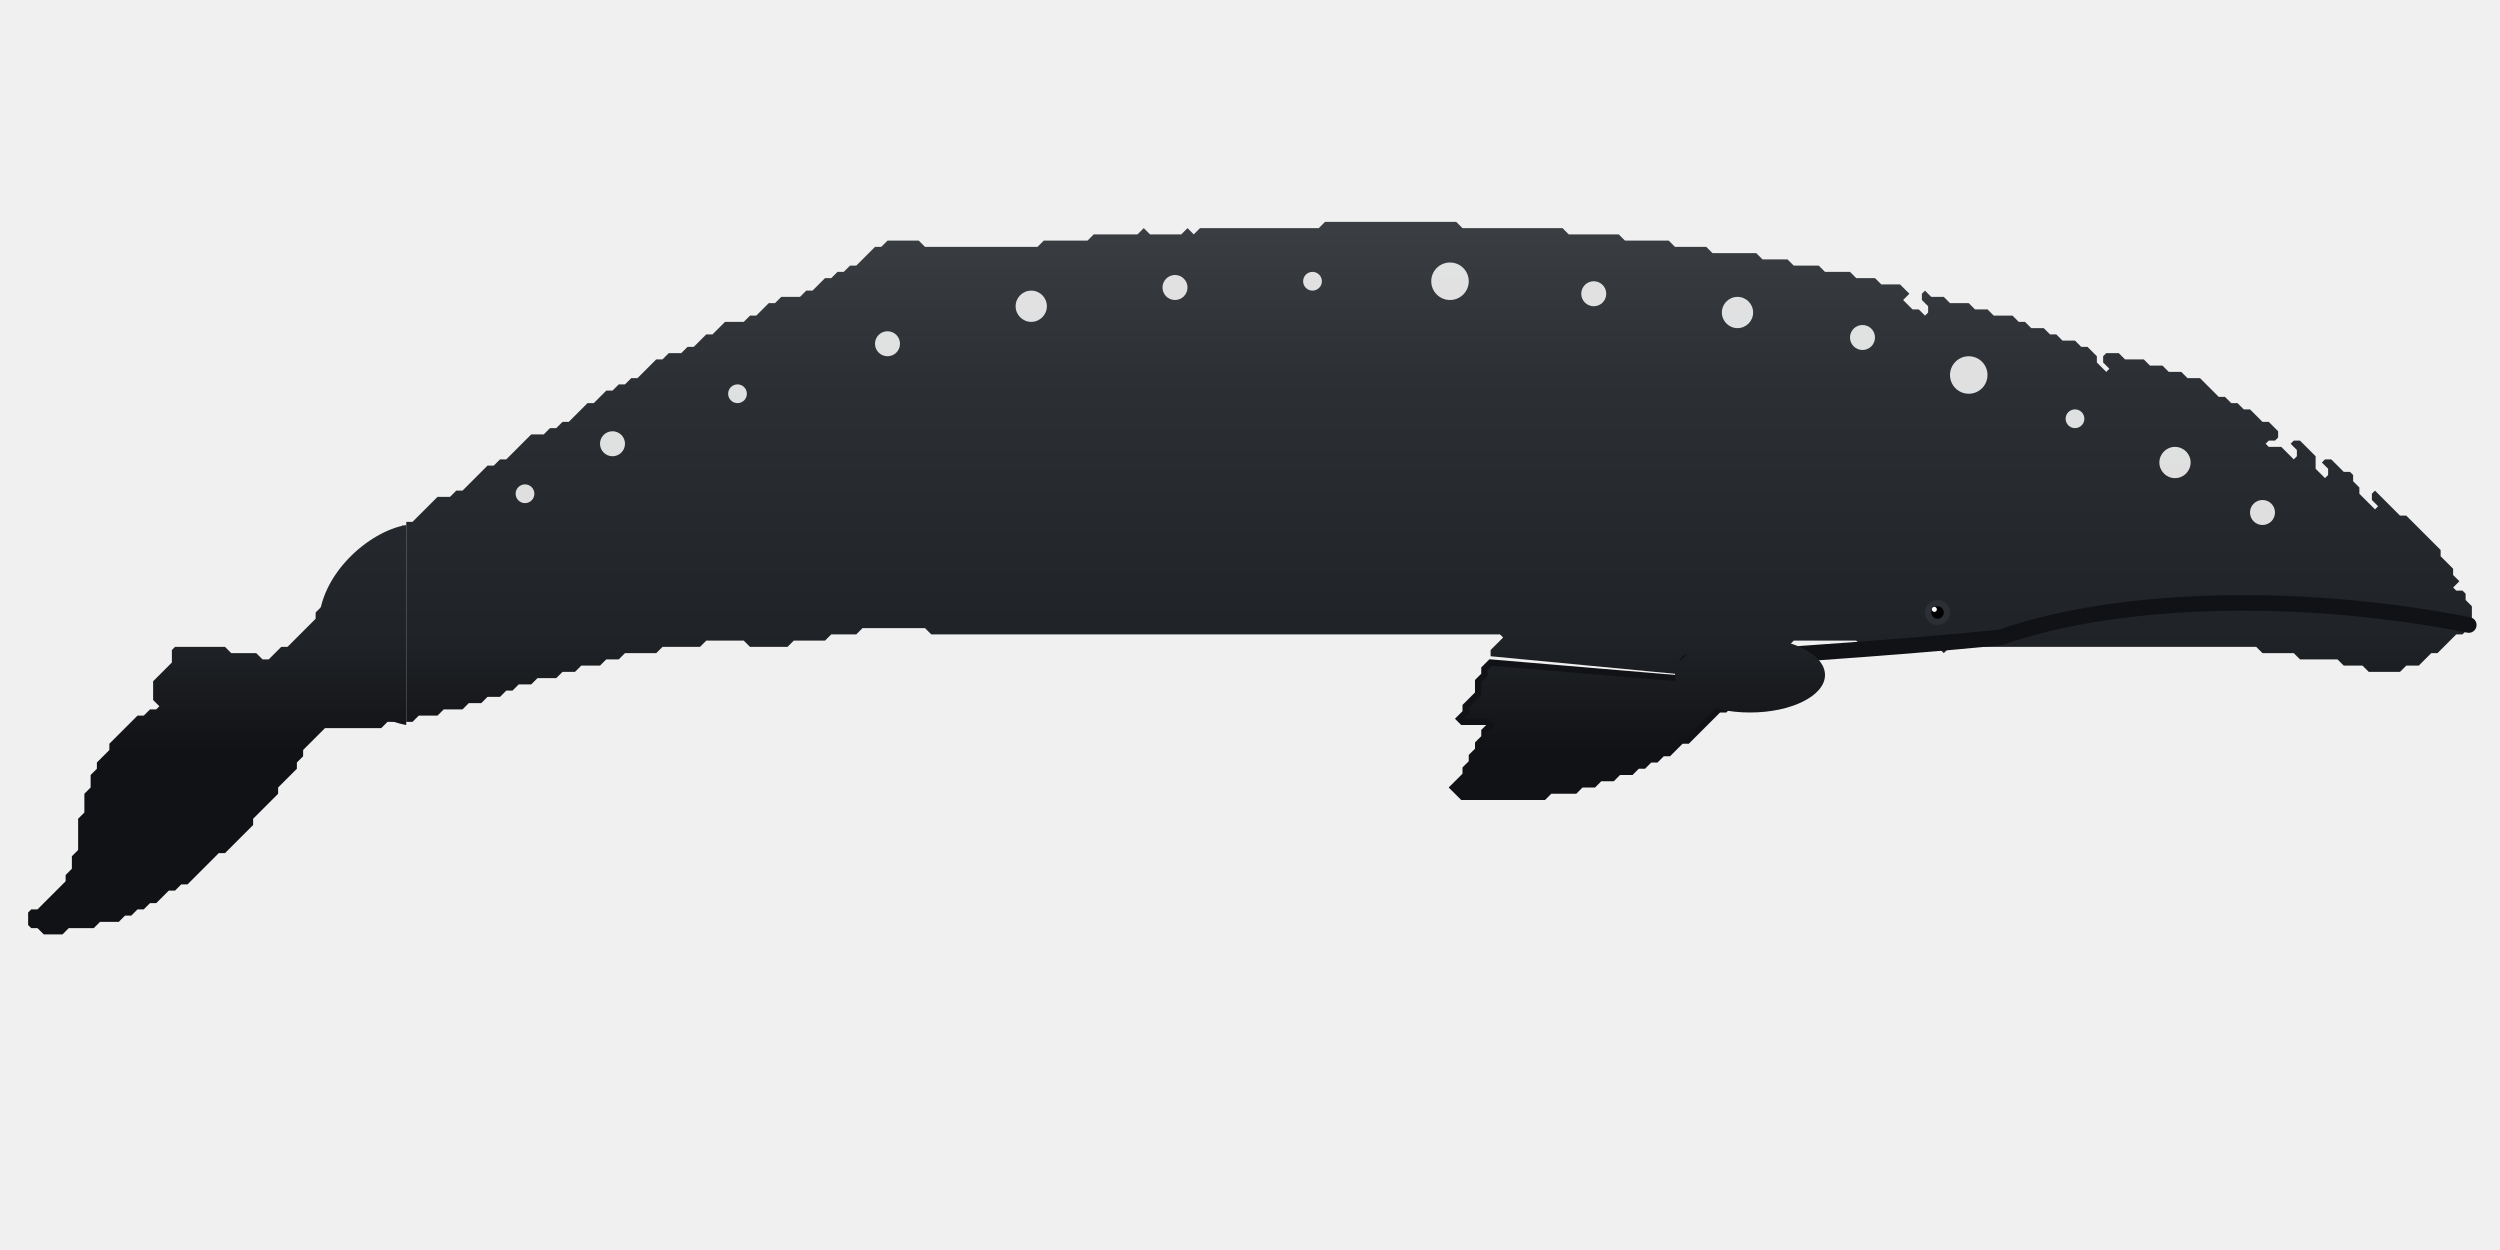
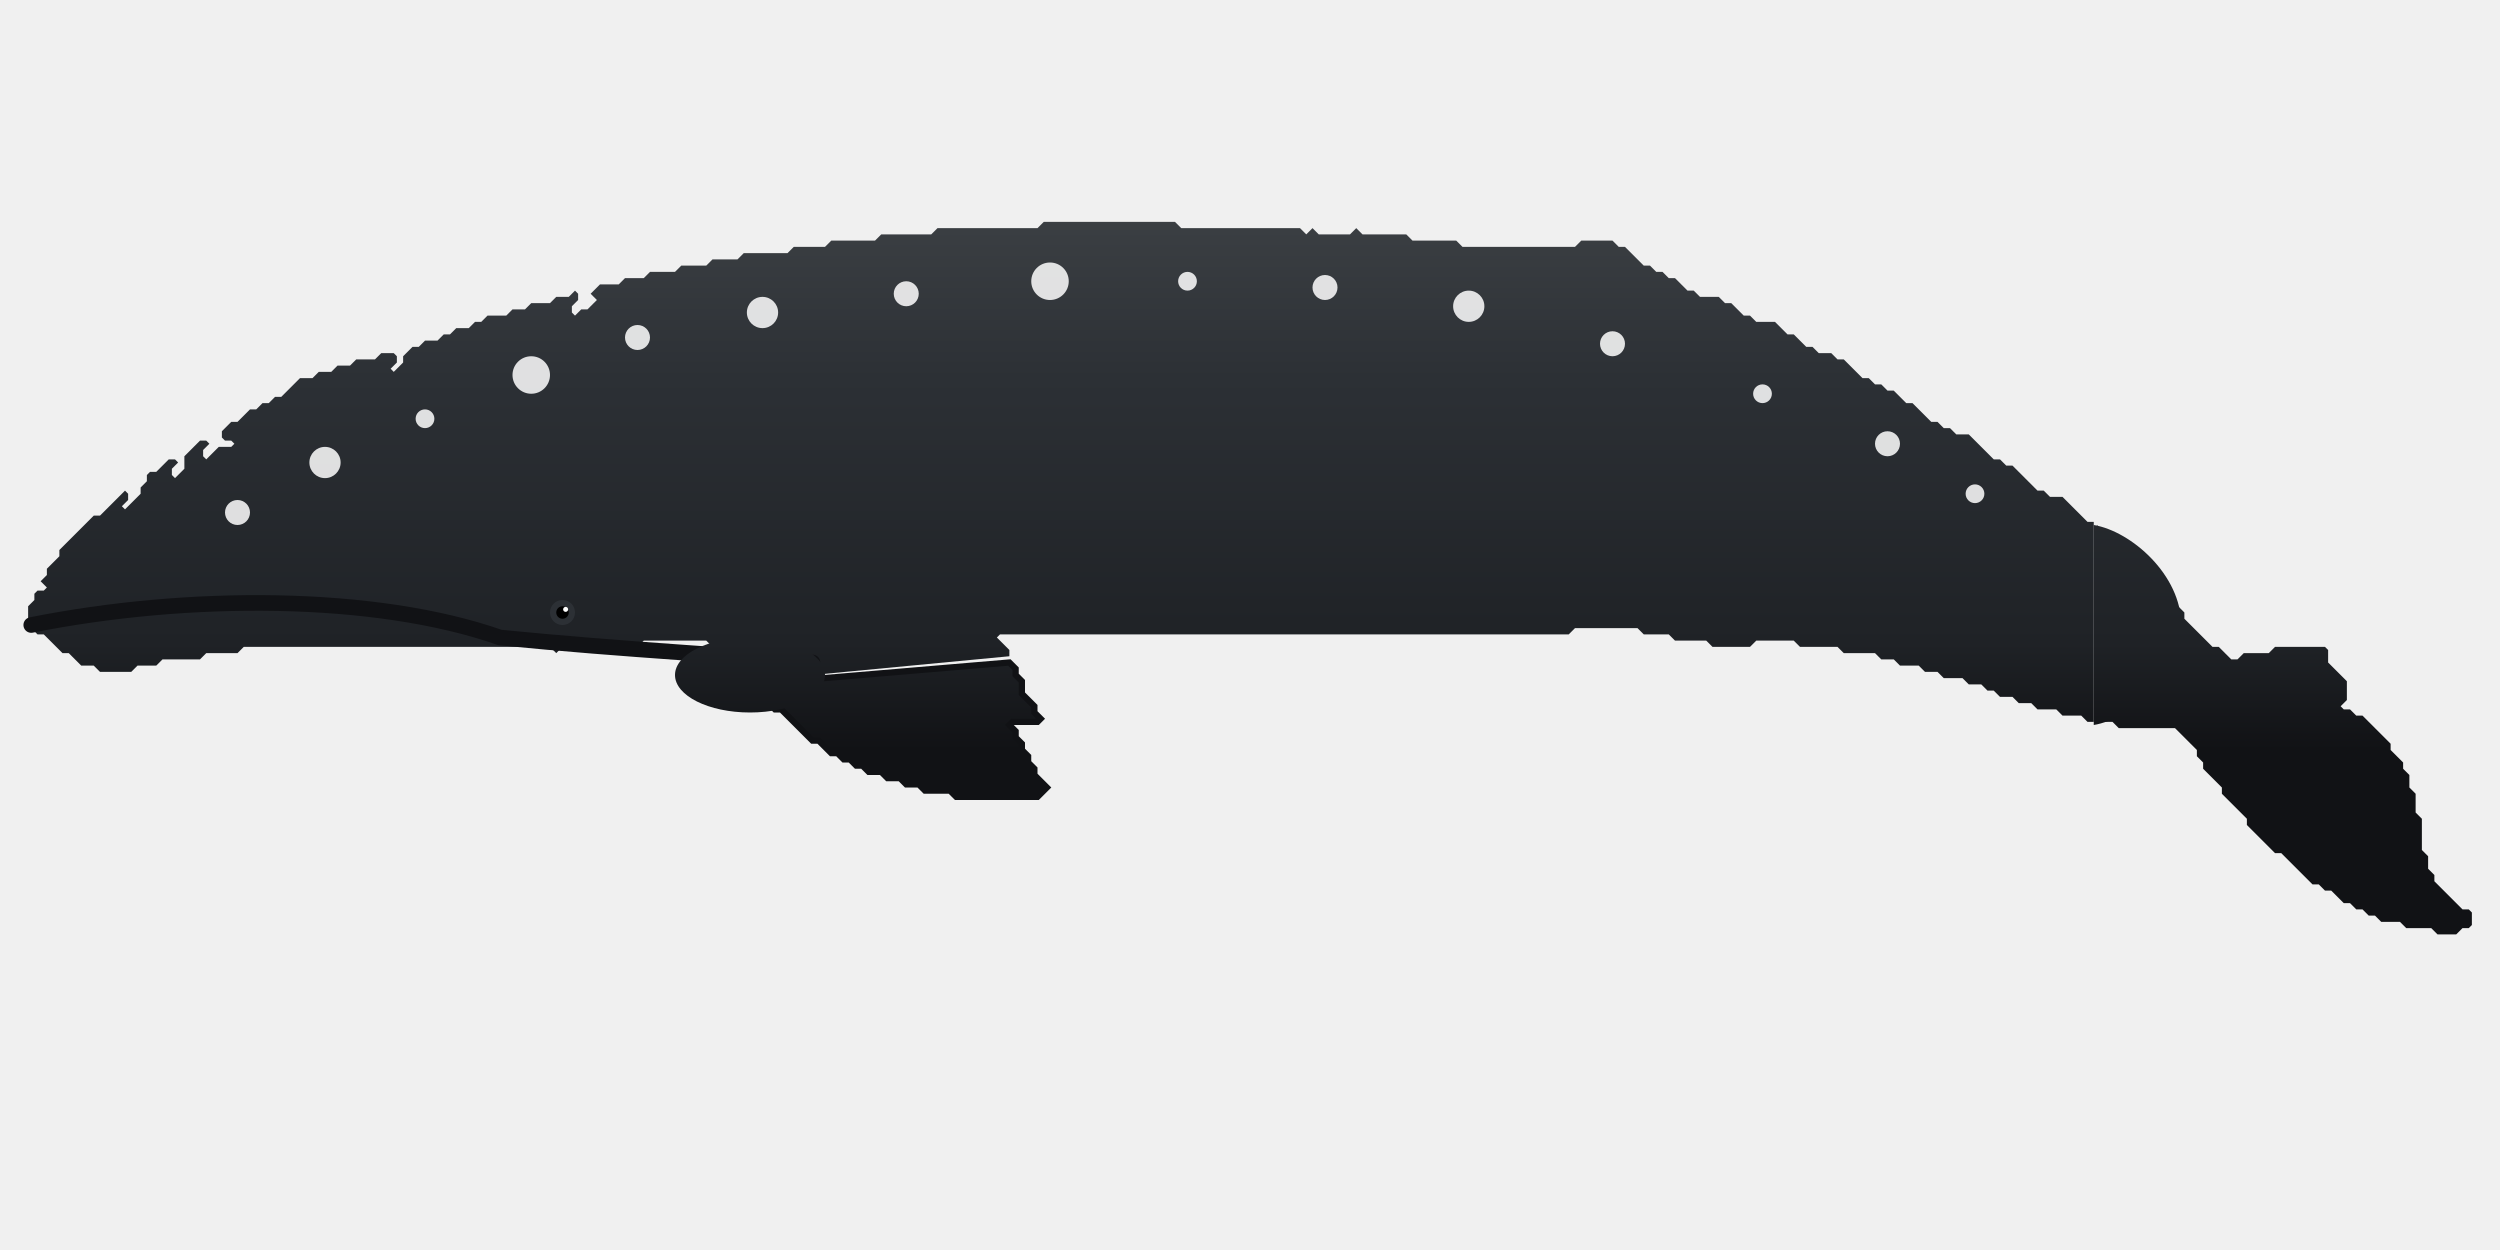
<svg xmlns="http://www.w3.org/2000/svg" viewBox="0 0 400 200">
  <defs>
    <linearGradient id="gray-skin" x1="0" y1="35" x2="0" y2="120" gradientUnits="userSpaceOnUse">
      <stop offset="0%" stop-color="#3b3f43" />
      <stop offset="30%" stop-color="#2c3035" />
      <stop offset="80%" stop-color="#1f2226" />
      <stop offset="100%" stop-color="#111215" />
    </linearGradient>
  </defs>
-   <g class="whale-container">
+   <g class="whale-container" transform="scale(-1,1) translate(-400,0)">
    <g class="tail-fin" style="transform-origin: 65px 100px; transform-box: view-box;">
      <path d="M 10,149.5 L 9,149.5 L 8,149.5 L 7,149.5 L 6.5,149 L 6,148.5 L 5,148.5 L 4.5,148 L 4.5,147 L 4.5,146 L 5,145.5 L 6,145.5 L 6.5,145 L 7,144.5 L 7.5,144 L 8,143.5 L 8.5,143 L 9,142.5 L 9.5,142 L 10,141.5 L 10.5,141 L 10.5,140 L 11,139.5 L 11.5,139 L 11.5,138 L 11.5,137 L 12,136.5 L 12.5,136 L 12.5,135 L 12.5,134 L 12.5,133 L 12.5,132 L 12.5,131 L 13,130.5 L 13.5,130 L 13.5,129 L 13.5,128 L 13.5,127 L 14,126.5 L 14.5,126 L 14.5,125 L 14.5,124 L 15,123.5 L 15.5,123 L 15.5,122 L 16,121.5 L 16.5,121 L 17,120.5 L 17.5,120 L 17.5,119 L 18,118.5 L 18.5,118 L 19,117.5 L 19.5,117 L 20,116.5 L 20.5,116 L 21,115.5 L 21.5,115 L 22,114.5 L 23,114.5 L 23.5,114 L 24,113.5 L 25,113.5 L 25.5,113 L 25,112.5 L 24.5,112 L 24.5,111 L 24.5,110 L 24.5,109 L 25,108.5 L 25.5,108 L 26,107.5 L 26.5,107 L 27,106.5 L 27.5,106 L 27.5,105 L 27.5,104 L 28,103.5 L 29,103.5 L 30,103.5 L 31,103.5 L 32,103.5 L 33,103.5 L 34,103.5 L 35,103.5 L 36,103.5 L 36.5,104 L 37,104.5 L 38,104.5 L 39,104.5 L 40,104.5 L 41,104.5 L 41.5,105 L 42,105.5 L 43,105.5 L 43.5,105 L 44,104.5 L 44.5,104 L 45,103.5 L 46,103.5 L 46.5,103 L 47,102.5 L 47.5,102 L 48,101.5 L 48.5,101 L 49,100.5 L 49.5,100 L 50,99.5 L 50.5,99 L 50.5,98 L 51,97.5 L 51.5,97 L 52,96.5 L 53,96.5 L 53.5,96 L 53.5,95 L 54,94.5 L 54.5,94 L 55,93.5 L 55.5,93 L 56,92.5 L 56.5,92 L 57,91.5 L 57.5,91 L 58,90.5 L 58.5,90 L 59,89.5 L 59.5,89 L 59.5,88 L 60,87.5 L 61,87.5 L 61.5,87 L 62,86.5 L 62.5,86 L 63,85.5 L 63.5,85 L 64,84.5 L 64.5,84 L 64,115.5 L 63,115.5 L 62,115.5 L 61.5,116 L 61,116.5 L 60,116.5 L 59,116.5 L 58,116.5 L 57,116.5 L 56,116.5 L 55,116.5 L 54,116.5 L 53,116.5 L 52,116.5 L 51.5,117 L 51,117.5 L 50.5,118 L 50,118.5 L 49.5,119 L 49,119.5 L 48.5,120 L 48.5,121 L 48,121.5 L 47.5,122 L 47.5,123 L 47,123.5 L 46.5,124 L 46,124.5 L 45.5,125 L 45,125.5 L 44.5,126 L 44.5,127 L 44,127.5 L 43.5,128 L 43,128.5 L 42.5,129 L 42,129.5 L 41.5,130 L 41,130.5 L 40.5,131 L 40.5,132 L 40,132.5 L 39.5,133 L 39,133.5 L 38.5,134 L 38,134.5 L 37.5,135 L 37,135.5 L 36.5,136 L 36,136.5 L 35,136.5 L 34.5,137 L 34,137.5 L 33.5,138 L 33,138.5 L 32.5,139 L 32,139.5 L 31.5,140 L 31,140.5 L 30.5,141 L 30,141.5 L 29,141.5 L 28.5,142 L 28,142.5 L 27,142.5 L 26.5,143 L 26,143.5 L 25.5,144 L 25,144.5 L 24,144.5 L 23.5,145 L 23,145.5 L 22,145.5 L 21.5,146 L 21,146.5 L 20,146.5 L 19.5,147 L 19,147.5 L 18,147.5 L 17,147.5 L 16,147.5 L 15.5,148 L 15,148.5 L 14,148.5 L 13,148.5 L 12,148.5 L 11,148.5 L 10.5,149 L 10,149.5 Z" fill="url(#gray-skin)" />
    </g>
    <g class="body">
      <path d="M 65,83.5 L 66,83.5 L 66.5,83 L 67,82.5 L 67.5,82 L 68,81.5 L 68.5,81 L 69,80.5 L 69.5,80 L 70,79.5 L 71,79.5 L 72,79.5 L 72.5,79 L 73,78.5 L 74,78.5 L 74.5,78 L 75,77.5 L 75.5,77 L 76,76.5 L 76.5,76 L 77,75.5 L 77.5,75 L 78,74.5 L 79,74.5 L 79.5,74 L 80,73.5 L 81,73.5 L 81.5,73 L 82,72.5 L 82.5,72 L 83,71.5 L 83.5,71 L 84,70.5 L 84.5,70 L 85,69.5 L 86,69.5 L 87,69.5 L 87.5,69 L 88,68.5 L 89,68.5 L 89.5,68 L 90,67.5 L 91,67.5 L 91.5,67 L 92,66.5 L 92.5,66 L 93,65.5 L 93.5,65 L 94,64.5 L 95,64.5 L 95.5,64 L 96,63.5 L 96.5,63 L 97,62.5 L 98,62.5 L 98.5,62 L 99,61.5 L 100,61.5 L 100.5,61 L 101,60.5 L 102,60.5 L 102.5,60 L 103,59.5 L 103.5,59 L 104,58.5 L 104.5,58 L 105,57.5 L 106,57.5 L 106.5,57 L 107,56.5 L 108,56.5 L 109,56.5 L 109.5,56 L 110,55.5 L 111,55.5 L 111.5,55 L 112,54.5 L 112.5,54 L 113,53.5 L 114,53.5 L 114.5,53 L 115,52.5 L 115.5,52 L 116,51.5 L 117,51.5 L 118,51.5 L 119,51.5 L 119.5,51 L 120,50.5 L 121,50.5 L 121.5,50 L 122,49.5 L 122.5,49 L 123,48.5 L 124,48.5 L 124.5,48 L 125,47.5 L 126,47.5 L 127,47.5 L 128,47.5 L 128.5,47 L 129,46.5 L 130,46.5 L 130.5,46 L 131,45.5 L 131.5,45 L 132,44.5 L 133,44.5 L 133.5,44 L 134,43.5 L 135,43.5 L 135.5,43 L 136,42.5 L 137,42.5 L 137.5,42 L 138,41.5 L 138.5,41 L 139,40.5 L 139.5,40 L 140,39.5 L 141,39.5 L 141.5,39 L 142,38.5 L 143,38.5 L 144,38.5 L 145,38.5 L 146,38.5 L 147,38.5 L 147.5,39 L 148,39.5 L 149,39.5 L 150,39.5 L 151,39.5 L 152,39.5 L 153,39.5 L 154,39.5 L 155,39.5 L 156,39.5 L 157,39.5 L 158,39.5 L 159,39.5 L 160,39.5 L 161,39.5 L 162,39.5 L 163,39.5 L 164,39.5 L 165,39.5 L 166,39.5 L 166.5,39 L 167,38.5 L 168,38.5 L 169,38.5 L 170,38.5 L 171,38.5 L 172,38.5 L 173,38.5 L 174,38.5 L 174.5,38 L 175,37.5 L 176,37.5 L 177,37.5 L 178,37.5 L 179,37.5 L 180,37.5 L 181,37.5 L 182,37.5 L 182.5,37 L 183,36.5 L 183.5,37 L 184,37.5 L 185,37.5 L 186,37.5 L 187,37.5 L 188,37.5 L 189,37.5 L 189.5,37 L 190,36.5 L 190.5,37 L 191,37.5 L 191.5,37 L 192,36.5 L 193,36.5 L 194,36.5 L 195,36.5 L 196,36.5 L 197,36.5 L 198,36.5 L 199,36.5 L 200,36.5 L 201,36.5 L 202,36.5 L 203,36.5 L 204,36.5 L 205,36.5 L 206,36.5 L 207,36.5 L 208,36.5 L 209,36.5 L 210,36.5 L 211,36.5 L 211.5,36 L 212,35.5 L 213,35.5 L 214,35.5 L 215,35.5 L 216,35.5 L 217,35.5 L 218,35.5 L 219,35.5 L 220,35.5 L 221,35.5 L 222,35.5 L 223,35.5 L 224,35.5 L 225,35.5 L 226,35.5 L 227,35.5 L 228,35.5 L 229,35.5 L 230,35.5 L 231,35.5 L 232,35.5 L 233,35.5 L 233.5,36 L 234,36.5 L 235,36.5 L 236,36.5 L 237,36.5 L 238,36.5 L 239,36.5 L 240,36.5 L 241,36.5 L 242,36.5 L 243,36.5 L 244,36.5 L 245,36.5 L 246,36.5 L 247,36.5 L 248,36.5 L 249,36.5 L 250,36.5 L 250.5,37 L 251,37.5 L 252,37.5 L 253,37.5 L 254,37.5 L 255,37.5 L 256,37.5 L 257,37.5 L 258,37.5 L 259,37.5 L 259.5,38 L 260,38.5 L 261,38.5 L 262,38.5 L 263,38.5 L 264,38.5 L 265,38.5 L 266,38.5 L 267,38.5 L 267.5,39 L 268,39.5 L 269,39.5 L 270,39.5 L 271,39.5 L 272,39.5 L 273,39.5 L 273.5,40 L 274,40.5 L 275,40.5 L 276,40.5 L 277,40.5 L 278,40.5 L 279,40.5 L 280,40.5 L 281,40.5 L 281.5,41 L 282,41.5 L 283,41.5 L 284,41.5 L 285,41.5 L 286,41.5 L 286.5,42 L 287,42.5 L 288,42.5 L 289,42.5 L 290,42.5 L 291,42.5 L 291.5,43 L 292,43.5 L 293,43.5 L 294,43.5 L 295,43.5 L 296,43.5 L 296.5,44 L 297,44.5 L 298,44.5 L 299,44.5 L 300,44.5 L 300.5,45 L 301,45.5 L 302,45.5 L 303,45.5 L 304,45.5 L 304.5,46 L 305,46.5 L 305.5,47 L 305,47.5 L 304.5,48 L 305,48.5 L 305.5,49 L 306,49.5 L 307,49.5 L 307.5,50 L 308,50.5 L 308.5,50 L 308.5,49 L 308,48.5 L 307.5,48 L 307.5,47 L 308,46.5 L 308.5,47 L 309,47.5 L 310,47.5 L 311,47.5 L 311.5,48 L 312,48.5 L 313,48.5 L 314,48.5 L 315,48.5 L 315.5,49 L 316,49.5 L 317,49.5 L 318,49.5 L 318.5,50 L 319,50.5 L 320,50.5 L 321,50.5 L 322,50.5 L 322.5,51 L 323,51.5 L 324,51.5 L 324.5,52 L 325,52.5 L 326,52.5 L 327,52.5 L 327.5,53 L 328,53.5 L 329,53.5 L 329.5,54 L 330,54.5 L 331,54.5 L 332,54.5 L 332.5,55 L 333,55.5 L 334,55.5 L 334.5,56 L 335,56.5 L 335.5,57 L 335.5,58 L 336,58.5 L 336.5,59 L 337,59.5 L 337.5,59 L 337,58.5 L 336.5,58 L 336.5,57 L 337,56.5 L 338,56.5 L 339,56.5 L 339.5,57 L 340,57.5 L 341,57.5 L 342,57.5 L 343,57.5 L 343.5,58 L 344,58.5 L 345,58.5 L 346,58.5 L 346.5,59 L 347,59.5 L 348,59.5 L 349,59.5 L 349.5,60 L 350,60.5 L 351,60.5 L 352,60.5 L 352.5,61 L 353,61.5 L 353.5,62 L 354,62.5 L 354.5,63 L 355,63.5 L 356,63.5 L 356.5,64 L 357,64.5 L 358,64.5 L 358.5,65 L 359,65.5 L 360,65.5 L 360.5,66 L 361,66.5 L 361.5,67 L 362,67.5 L 363,67.5 L 363.5,68 L 364,68.5 L 364.5,69 L 364.5,70 L 364,70.5 L 363,70.5 L 362.5,71 L 363,71.5 L 364,71.5 L 365,71.5 L 365.5,72 L 366,72.5 L 366.5,73 L 367,73.5 L 367.5,73 L 367.5,72 L 367,71.5 L 366.5,71 L 367,70.5 L 368,70.5 L 368.5,71 L 369,71.5 L 369.5,72 L 370,72.5 L 370.5,73 L 370.5,74 L 370.5,75 L 371,75.5 L 371.5,76 L 372,76.5 L 372.5,76 L 372.5,75 L 372,74.5 L 371.5,74 L 372,73.5 L 373,73.5 L 373.5,74 L 374,74.5 L 374.5,75 L 375,75.5 L 376,75.5 L 376.5,76 L 376.5,77 L 377,77.5 L 377.5,78 L 377.5,79 L 378,79.5 L 378.5,80 L 379,80.5 L 379.5,81 L 380,81.5 L 380.5,81 L 380,80.5 L 379.5,80 L 379.5,79 L 380,78.5 L 380.5,79 L 381,79.5 L 381.5,80 L 382,80.5 L 382.5,81 L 383,81.5 L 383.5,82 L 384,82.5 L 385,82.5 L 385.5,83 L 386,83.5 L 386.5,84 L 387,84.5 L 387.5,85 L 388,85.5 L 388.5,86 L 389,86.5 L 389.5,87 L 390,87.5 L 390.5,88 L 390.5,89 L 391,89.5 L 391.5,90 L 392,90.5 L 392.5,91 L 392.5,92 L 393,92.5 L 393.5,93 L 393,93.5 L 392.5,94 L 393,94.5 L 394,94.5 L 394.5,95 L 394.5,96 L 395,96.5 L 395.5,97 L 395.5,98 L 395.5,99 L 395.5,100 L 395,100.5 L 394.5,101 L 394,101.5 L 393,101.5 L 392.5,102 L 392,102.5 L 391.5,103 L 391,103.5 L 390.5,104 L 390,104.5 L 389,104.5 L 388.5,105 L 388,105.5 L 387.5,106 L 387,106.5 L 386,106.5 L 385,106.5 L 384.5,107 L 384,107.5 L 383,107.5 L 382,107.5 L 381,107.5 L 380,107.5 L 379,107.5 L 378.5,107 L 378,106.5 L 377,106.5 L 376,106.5 L 375,106.5 L 374.5,106 L 374,105.5 L 373,105.5 L 372,105.5 L 371,105.5 L 370,105.5 L 369,105.5 L 368,105.5 L 367.5,105 L 367,104.5 L 366,104.5 L 365,104.5 L 364,104.5 L 363,104.5 L 362,104.5 L 361.5,104 L 361,103.5 L 360,103.5 L 359,103.5 L 358,103.5 L 357,103.5 L 356,103.5 L 355,103.5 L 354,103.5 L 353,103.5 L 352,103.5 L 351,103.5 L 350,103.5 L 349,103.5 L 348,103.5 L 347,103.5 L 346,103.5 L 345,103.5 L 344,103.5 L 343,103.5 L 342,103.5 L 341,103.5 L 340,103.5 L 339,103.5 L 338,103.5 L 337,103.5 L 336,103.5 L 335,103.5 L 334,103.5 L 333,103.5 L 332,103.5 L 331,103.5 L 330,103.5 L 329,103.5 L 328,103.5 L 327,103.5 L 326,103.5 L 325,103.5 L 324,103.5 L 323,103.5 L 322,103.5 L 321,103.5 L 320,103.5 L 319,103.5 L 318,103.5 L 317,103.5 L 316,103.5 L 315,103.5 L 314,103.5 L 313,103.5 L 312,103.5 L 311.5,104 L 311,104.5 L 310.5,104 L 310,103.5 L 309,103.5 L 308,103.5 L 307,103.5 L 306,103.5 L 305,103.5 L 304,103.5 L 303,103.5 L 302,103.5 L 301,103.5 L 300,103.5 L 299,103.5 L 298,103.5 L 297.5,103 L 297,102.5 L 296,102.5 L 295,102.5 L 294,102.5 L 293,102.5 L 292,102.5 L 291,102.5 L 290,102.5 L 289,102.5 L 288,102.5 L 287,102.5 L 286.5,103 L 286,103.5 L 285.5,104 L 285,104.5 L 284.5,105 L 284,105.5 L 283.5,106 L 283,106.5 L 282.5,107 L 282,107.5 L 281.5,108 L 281,108.5 L 280.5,109 L 238.5,105 L 238.5,104 L 239,103.5 L 239.5,103 L 240,102.5 L 240.5,102 L 240,101.5 L 239,101.5 L 238,101.5 L 237,101.5 L 236,101.5 L 235,101.5 L 234,101.5 L 233,101.5 L 232,101.5 L 231,101.5 L 230,101.5 L 229,101.5 L 228,101.5 L 227,101.5 L 226,101.5 L 225,101.5 L 224,101.5 L 223,101.5 L 222,101.5 L 221,101.5 L 220,101.5 L 219,101.5 L 218,101.5 L 217,101.5 L 216,101.5 L 215,101.5 L 214,101.5 L 213,101.5 L 212,101.5 L 211,101.5 L 210,101.5 L 209,101.5 L 208,101.5 L 207,101.5 L 206,101.5 L 205,101.5 L 204,101.5 L 203,101.5 L 202,101.5 L 201,101.5 L 200,101.5 L 199,101.5 L 198,101.5 L 197,101.5 L 196,101.5 L 195,101.5 L 194,101.5 L 193,101.5 L 192,101.5 L 191,101.5 L 190,101.5 L 189,101.5 L 188,101.5 L 187,101.5 L 186,101.5 L 185,101.5 L 184,101.5 L 183,101.5 L 182,101.5 L 181,101.5 L 180,101.5 L 179,101.5 L 178,101.5 L 177,101.5 L 176,101.5 L 175,101.5 L 174,101.5 L 173,101.5 L 172,101.5 L 171,101.5 L 170,101.5 L 169,101.5 L 168,101.5 L 167,101.5 L 166,101.5 L 165,101.5 L 164,101.5 L 163,101.5 L 162,101.5 L 161,101.5 L 160,101.5 L 159,101.5 L 158,101.5 L 157,101.5 L 156,101.5 L 155,101.5 L 154,101.5 L 153,101.5 L 152,101.5 L 151,101.5 L 150,101.5 L 149,101.5 L 148.5,101 L 148,100.5 L 147,100.5 L 146,100.5 L 145,100.5 L 144,100.5 L 143,100.5 L 142,100.5 L 141,100.5 L 140,100.5 L 139,100.5 L 138,100.5 L 137.5,101 L 137,101.5 L 136,101.5 L 135,101.5 L 134,101.5 L 133,101.5 L 132.5,102 L 132,102.5 L 131,102.5 L 130,102.5 L 129,102.5 L 128,102.5 L 127,102.5 L 126.5,103 L 126,103.5 L 125,103.5 L 124,103.5 L 123,103.5 L 122,103.5 L 121,103.5 L 120,103.5 L 119.5,103 L 119,102.5 L 118,102.5 L 117,102.5 L 116,102.5 L 115,102.5 L 114,102.5 L 113,102.5 L 112.5,103 L 112,103.5 L 111,103.5 L 110,103.5 L 109,103.5 L 108,103.5 L 107,103.5 L 106,103.5 L 105.5,104 L 105,104.5 L 104,104.5 L 103,104.5 L 102,104.5 L 101,104.5 L 100,104.5 L 99.5,105 L 99,105.5 L 98,105.5 L 97,105.5 L 96.5,106 L 96,106.5 L 95,106.5 L 94,106.5 L 93,106.5 L 92.5,107 L 92,107.5 L 91,107.5 L 90,107.5 L 89.5,108 L 89,108.5 L 88,108.5 L 87,108.5 L 86,108.5 L 85.5,109 L 85,109.5 L 84,109.5 L 83,109.5 L 82.5,110 L 82,110.5 L 81,110.5 L 80.5,111 L 80,111.5 L 79,111.5 L 78,111.5 L 77.5,112 L 77,112.5 L 76,112.5 L 75,112.5 L 74.5,113 L 74,113.5 L 73,113.5 L 72,113.5 L 71,113.5 L 70.5,114 L 70,114.5 L 69,114.5 L 68,114.5 L 67,114.5 L 66.5,115 L 66,115.5 L 65,115.5 Z" fill="url(#gray-skin)" />
      <path d="M 65,84 C 59,85 51,92 51,100 C 51,108 59,115 65,116 Z" fill="url(#gray-skin)" />
      <path d="M 395,100 C 370,95 340,95 320,102 C 300,104 280,105 270,106" stroke="#111215" stroke-width="2.5" fill="none" stroke-linecap="round" />
      <circle cx="310" cy="98" r="2" fill="#2c3035" />
      <circle cx="310" cy="98" r="1" fill="#000" />
      <circle cx="309.5" cy="97.5" r="0.4" fill="#fff" />
      <g class="mottling" fill="#ffffff" opacity="0.85">
        <circle cx="362" cy="82" r="2" />
        <circle cx="348" cy="74" r="2.5" />
        <circle cx="332" cy="67" r="1.5" />
        <circle cx="315" cy="60" r="3" />
        <circle cx="298" cy="54" r="2" />
        <circle cx="278" cy="50" r="2.5" />
        <circle cx="255" cy="47" r="2" />
        <circle cx="232" cy="45" r="3" />
        <circle cx="210" cy="45" r="1.5" />
        <circle cx="188" cy="46" r="2" />
        <circle cx="165" cy="49" r="2.5" />
        <circle cx="142" cy="55" r="2" />
        <circle cx="118" cy="63" r="1.5" />
        <circle cx="98" cy="71" r="2" />
        <circle cx="84" cy="79" r="1.5" />
      </g>
    </g>
    <g class="flipper-front" style="transform-origin: 280px 110px; transform-box: view-box;">
      <path d="M 280,109.5 L 279.5,110 L 279,110.5 L 278.5,111 L 278,111.5 L 277.5,112 L 277,112.5 L 276.5,113 L 276,113.5 L 275,113.5 L 274.5,114 L 274,114.5 L 273.5,115 L 273,115.5 L 272.5,116 L 272,116.5 L 271.5,117 L 271,117.5 L 270.5,118 L 270,118.5 L 269,118.5 L 268.5,119 L 268,119.5 L 267.5,120 L 267,120.5 L 266,120.5 L 265.5,121 L 265,121.5 L 264,121.5 L 263.5,122 L 263,122.5 L 262,122.5 L 261.5,123 L 261,123.5 L 260,123.5 L 259,123.5 L 258.5,124 L 258,124.5 L 257,124.5 L 256,124.5 L 255.5,125 L 255,125.5 L 254,125.5 L 253,125.5 L 252.5,126 L 252,126.5 L 251,126.5 L 250,126.5 L 249,126.5 L 248,126.5 L 247.5,127 L 247,127.5 L 246,127.5 L 245,127.5 L 244,127.5 L 243,127.5 L 242,127.5 L 241,127.5 L 240,127.5 L 239,127.5 L 238,127.5 L 237,127.5 L 236,127.5 L 235,127.5 L 234,127.5 L 233.5,127 L 233,126.5 L 232.5,126 L 233,125.5 L 233.5,125 L 234,124.5 L 234.5,124 L 234.5,123 L 235,122.5 L 235.5,122 L 235.5,121 L 236,120.5 L 236.5,120 L 236.5,119 L 237,118.5 L 237.5,118 L 237.5,117 L 238,116.5 L 238.5,116 L 238,115.5 L 237,115.5 L 236,115.5 L 235,115.5 L 234,115.5 L 233.5,115 L 234,114.5 L 234.5,114 L 234.5,113 L 235,112.5 L 235.5,112 L 236,111.5 L 236.5,111 L 236.5,110 L 236.5,109 L 237,108.5 L 237.5,108 L 237.5,107 L 238,106.5 L 238.5,106 Z" fill="url(#gray-skin)" stroke="#111215" stroke-width="1" />
    </g>
    <ellipse cx="280" cy="108" rx="12" ry="6" fill="url(#gray-skin)" />
  </g>
</svg>
